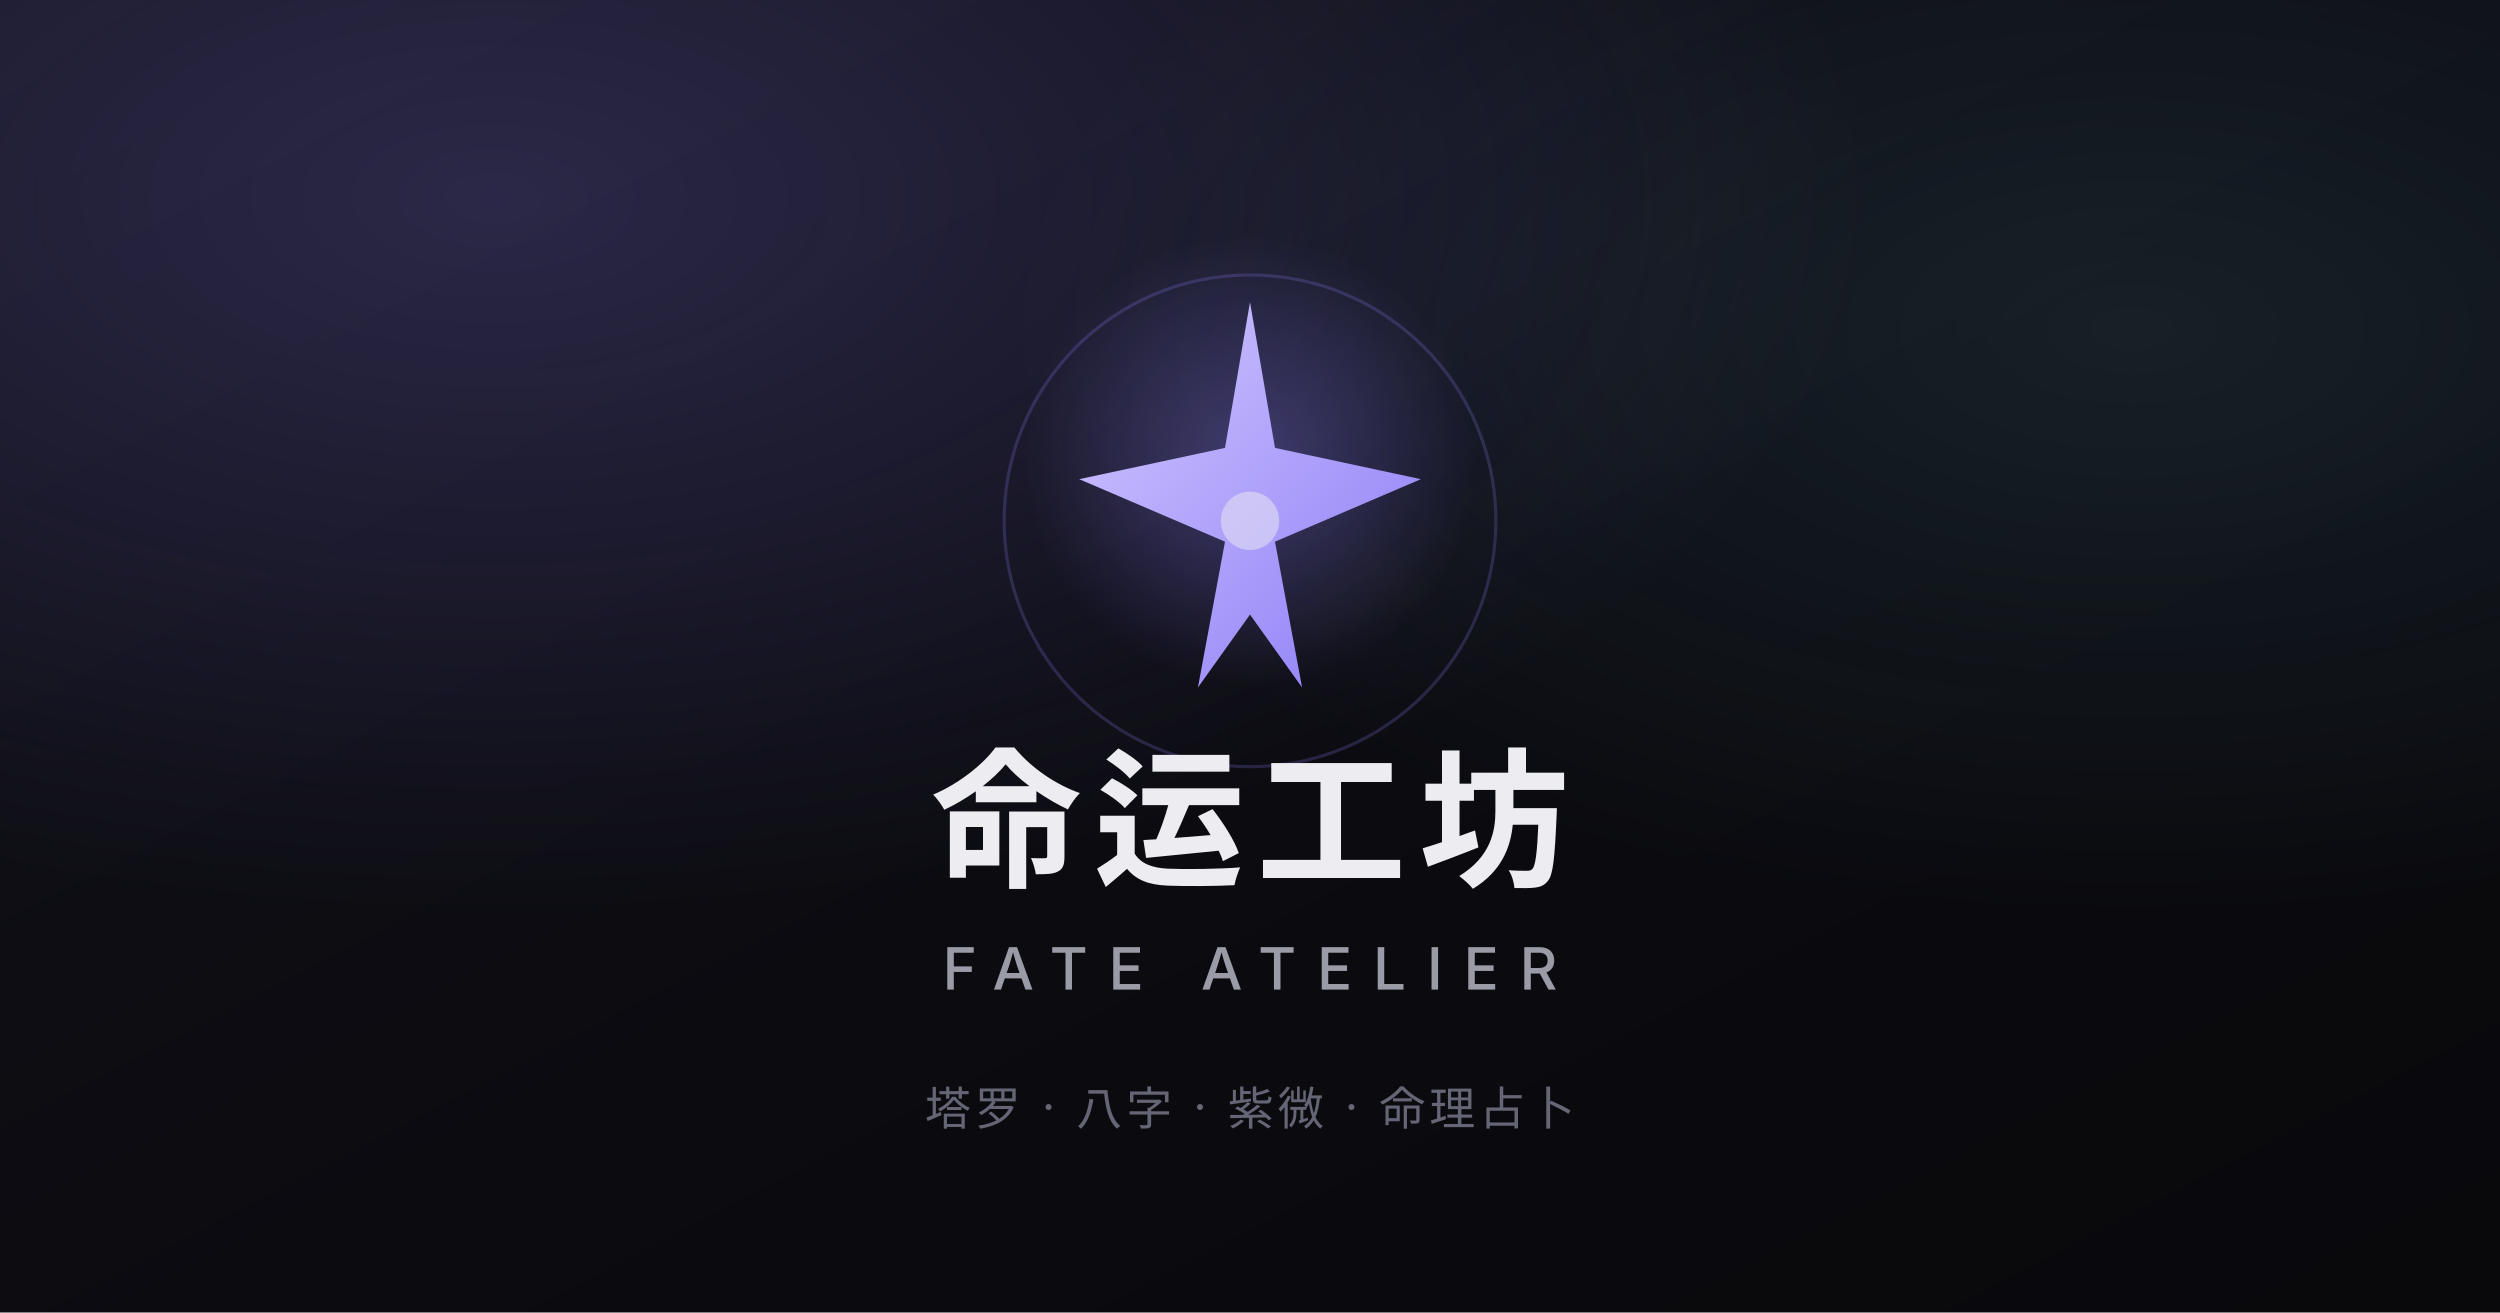
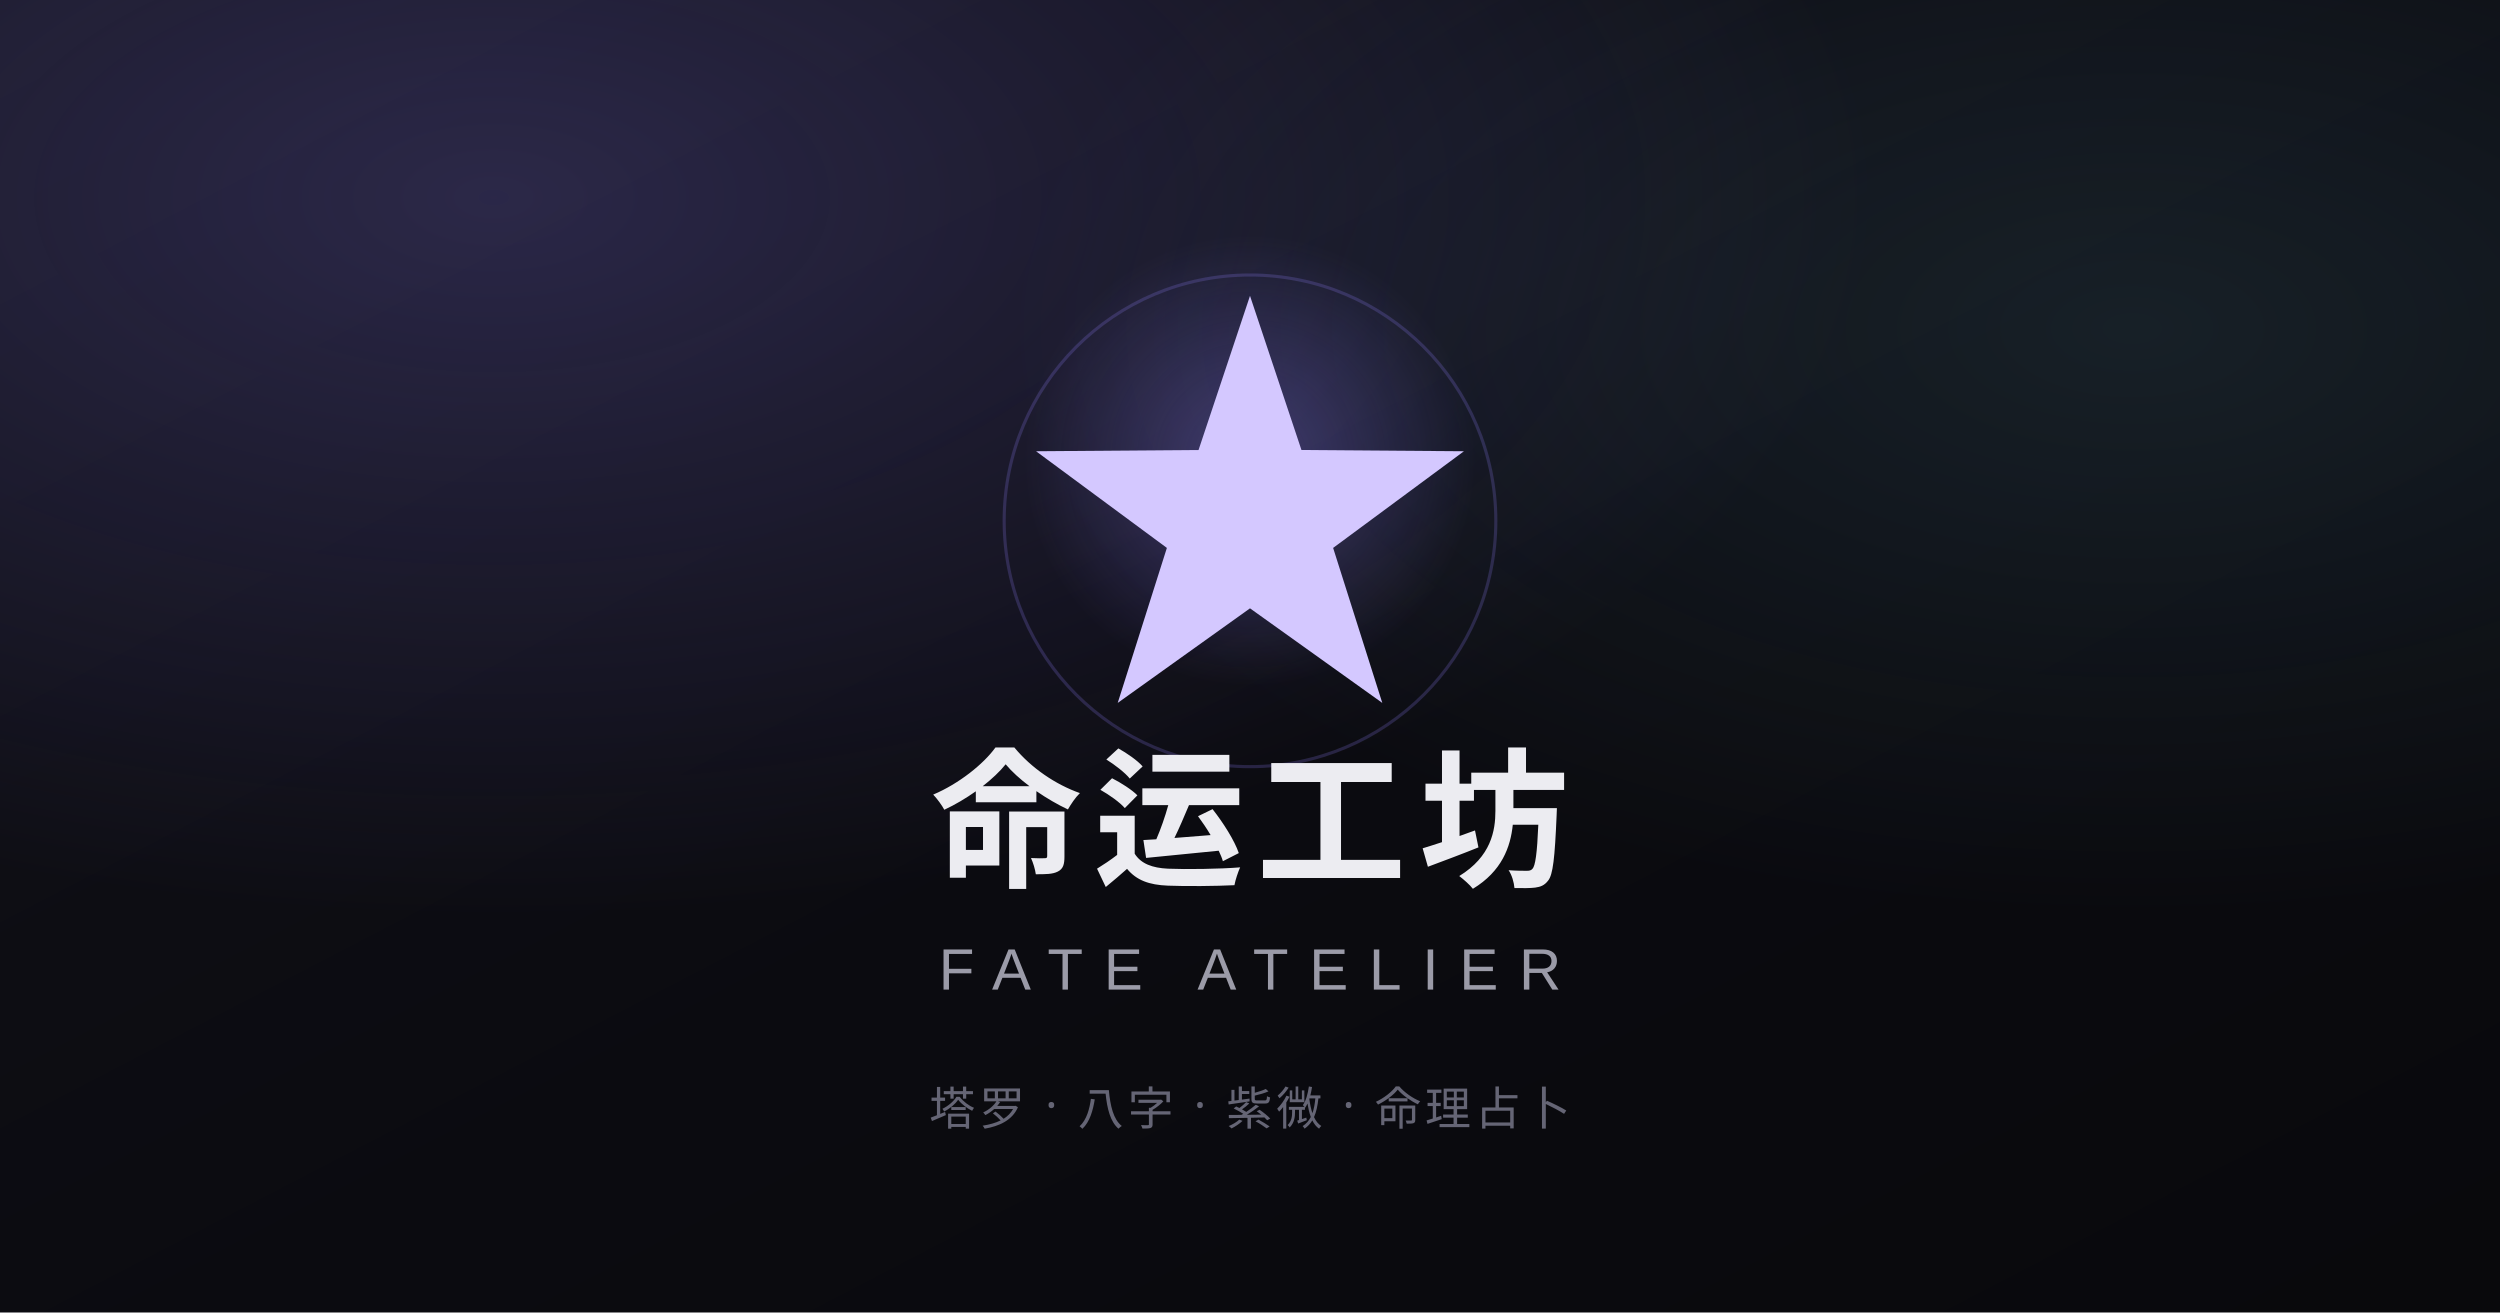
<svg xmlns="http://www.w3.org/2000/svg" viewBox="0 0 1200 630" role="img" aria-label="命运工坊 - Fate Atelier">
  <defs>
    <linearGradient id="bg" x1="0%" y1="0%" x2="100%" y2="100%">
      <stop offset="0%" stop-color="#12121a" />
      <stop offset="55%" stop-color="#0b0b10" />
      <stop offset="100%" stop-color="#09090c" />
    </linearGradient>
    <linearGradient id="star" x1="0%" y1="0%" x2="100%" y2="100%">
      <stop offset="0%" stop-color="#d4c8ff" />
      <stop offset="100%" stop-color="#8b7cf6" />
    </linearGradient>
    <radialGradient id="aurora-violet" cx="20%" cy="15%" r="55%">
      <stop offset="0%" stop-color="#8b7cf6" stop-opacity="0.22" />
      <stop offset="100%" stop-color="#8b7cf6" stop-opacity="0" />
    </radialGradient>
    <radialGradient id="aurora-cyan" cx="85%" cy="25%" r="45%">
      <stop offset="0%" stop-color="#6eb8d4" stop-opacity="0.12" />
      <stop offset="100%" stop-color="#6eb8d4" stop-opacity="0" />
    </radialGradient>
    <radialGradient id="logo-glow" cx="50%" cy="42%" r="30%">
      <stop offset="0%" stop-color="#8b7cf6" stop-opacity="0.35" />
      <stop offset="100%" stop-color="#8b7cf6" stop-opacity="0" />
    </radialGradient>
  </defs>
  <rect width="1200" height="630" fill="url(#bg)" />
  <rect width="1200" height="630" fill="url(#aurora-violet)" />
  <rect width="1200" height="630" fill="url(#aurora-cyan)" />
  <circle cx="600" cy="250" r="180" fill="url(#logo-glow)" />
  <circle cx="600" cy="250" r="118" fill="none" stroke="#8b7cf6" stroke-width="1.5" opacity="0.22" />
-   <path d="M600 145 L612 215 L682 230 L612 260 L625 330 L600 295 L575 330 L588 260 L518 230 L588 215 Z" fill="url(#star)" />
-   <circle cx="600" cy="250" r="14" fill="#ececf1" opacity="0.5" />
-   <text x="600" y="420" text-anchor="middle" font-family="'Noto Serif SC', 'Cormorant Garamond', Georgia, serif" font-size="72" font-weight="600" fill="#ececf1" letter-spacing="6">命运工坊</text>
-   <text x="600" y="475" text-anchor="middle" font-family="'Outfit', -apple-system, BlinkMacSystemFont, 'Segoe UI', sans-serif" font-size="28" font-weight="500" fill="#9b9ba8" letter-spacing="10">FATE ATELIER</text>
-   <text x="600" y="540" text-anchor="middle" font-family="'Outfit', -apple-system, BlinkMacSystemFont, 'Segoe UI', 'PingFang SC', sans-serif" font-size="22" fill="#656575" letter-spacing="2">塔罗 · 八字 · 紫微 · 命理占卜</text>
+   <path d="M600 142 L624.7 216 L702.7 216.6 L639.9 263 L663.5 337.4 L600 292 L536.5 337.4 L560.1 263 L497.3 216.6 L575.3 216 Z" fill="#d4c8ff" />
+   <text x="600" y="420" text-anchor="middle" font-family="Songti SC, STSong, Hiragino Sans GB, serif" font-size="72" font-weight="600" fill="#ececf1" letter-spacing="6">命运工坊</text>
+   <text x="600" y="475" text-anchor="middle" font-family="Helvetica Neue, Arial, sans-serif" font-size="28" font-weight="500" fill="#9b9ba8" letter-spacing="10">FATE ATELIER</text>
+   <text x="600" y="540" text-anchor="middle" font-family="Hiragino Sans GB, Heiti SC, PingFang SC, sans-serif" font-size="22" fill="#656575" letter-spacing="2">塔罗 · 八字 · 紫微 · 命理占卜</text>
</svg>
